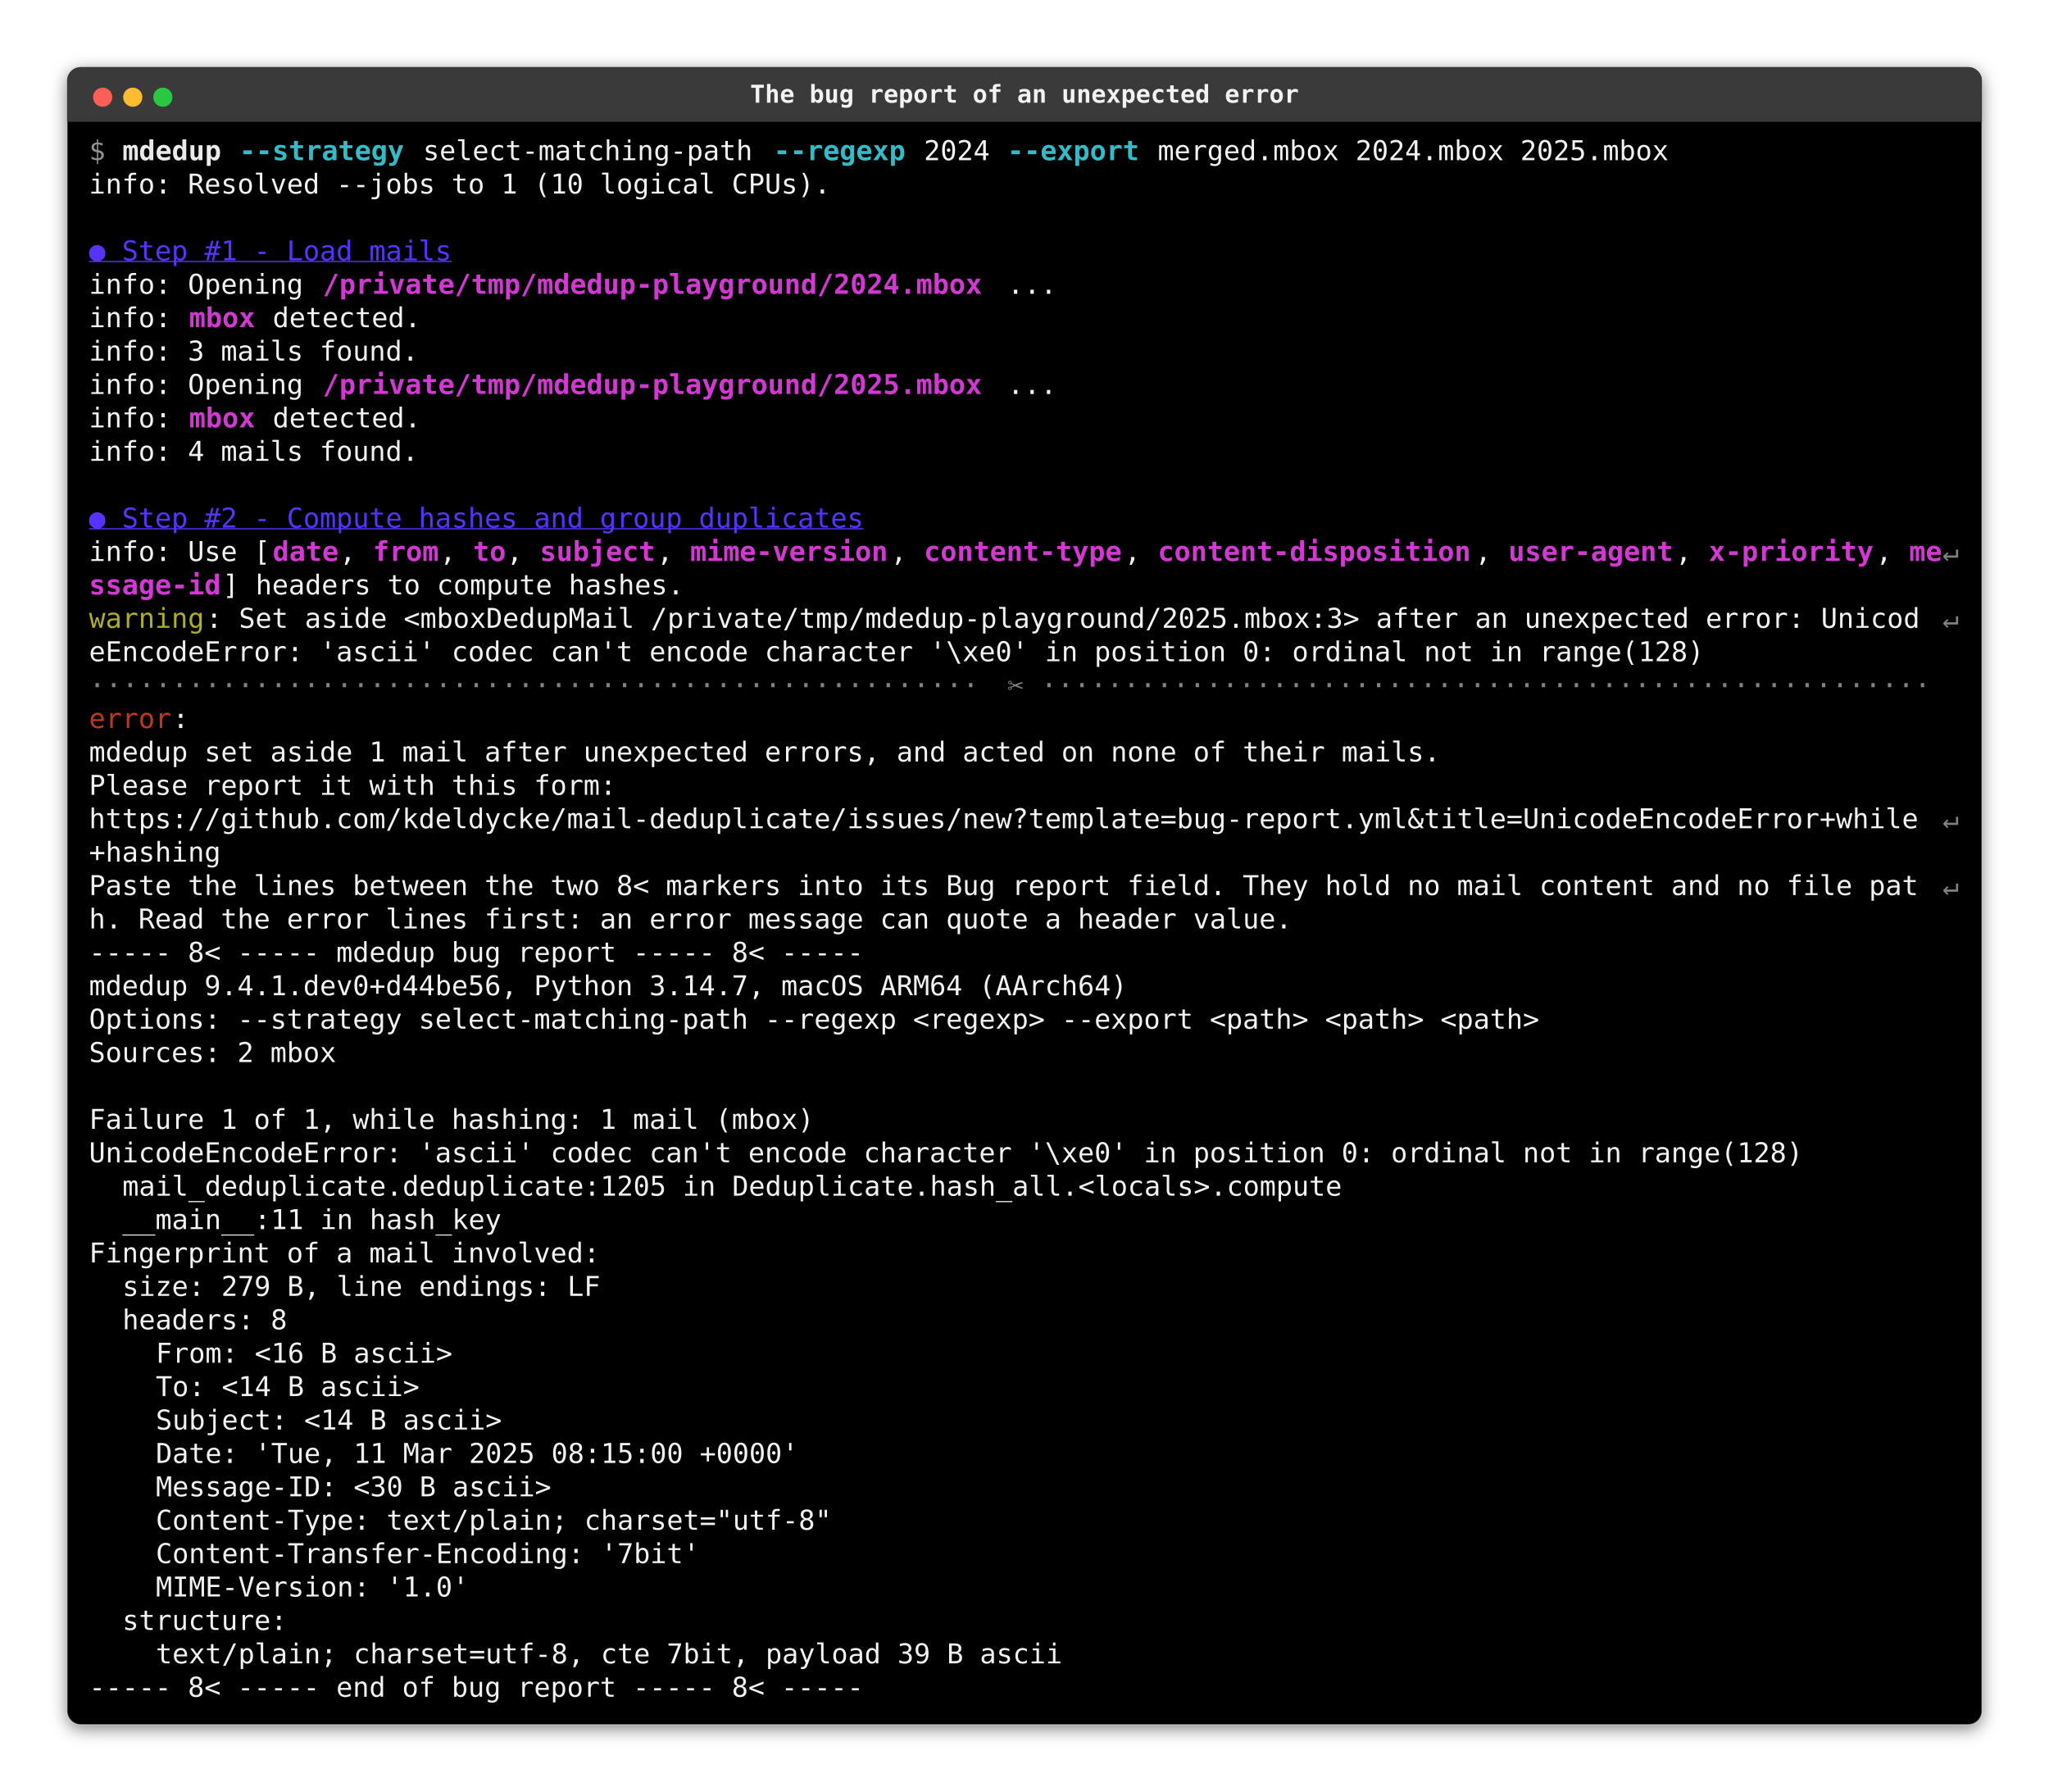
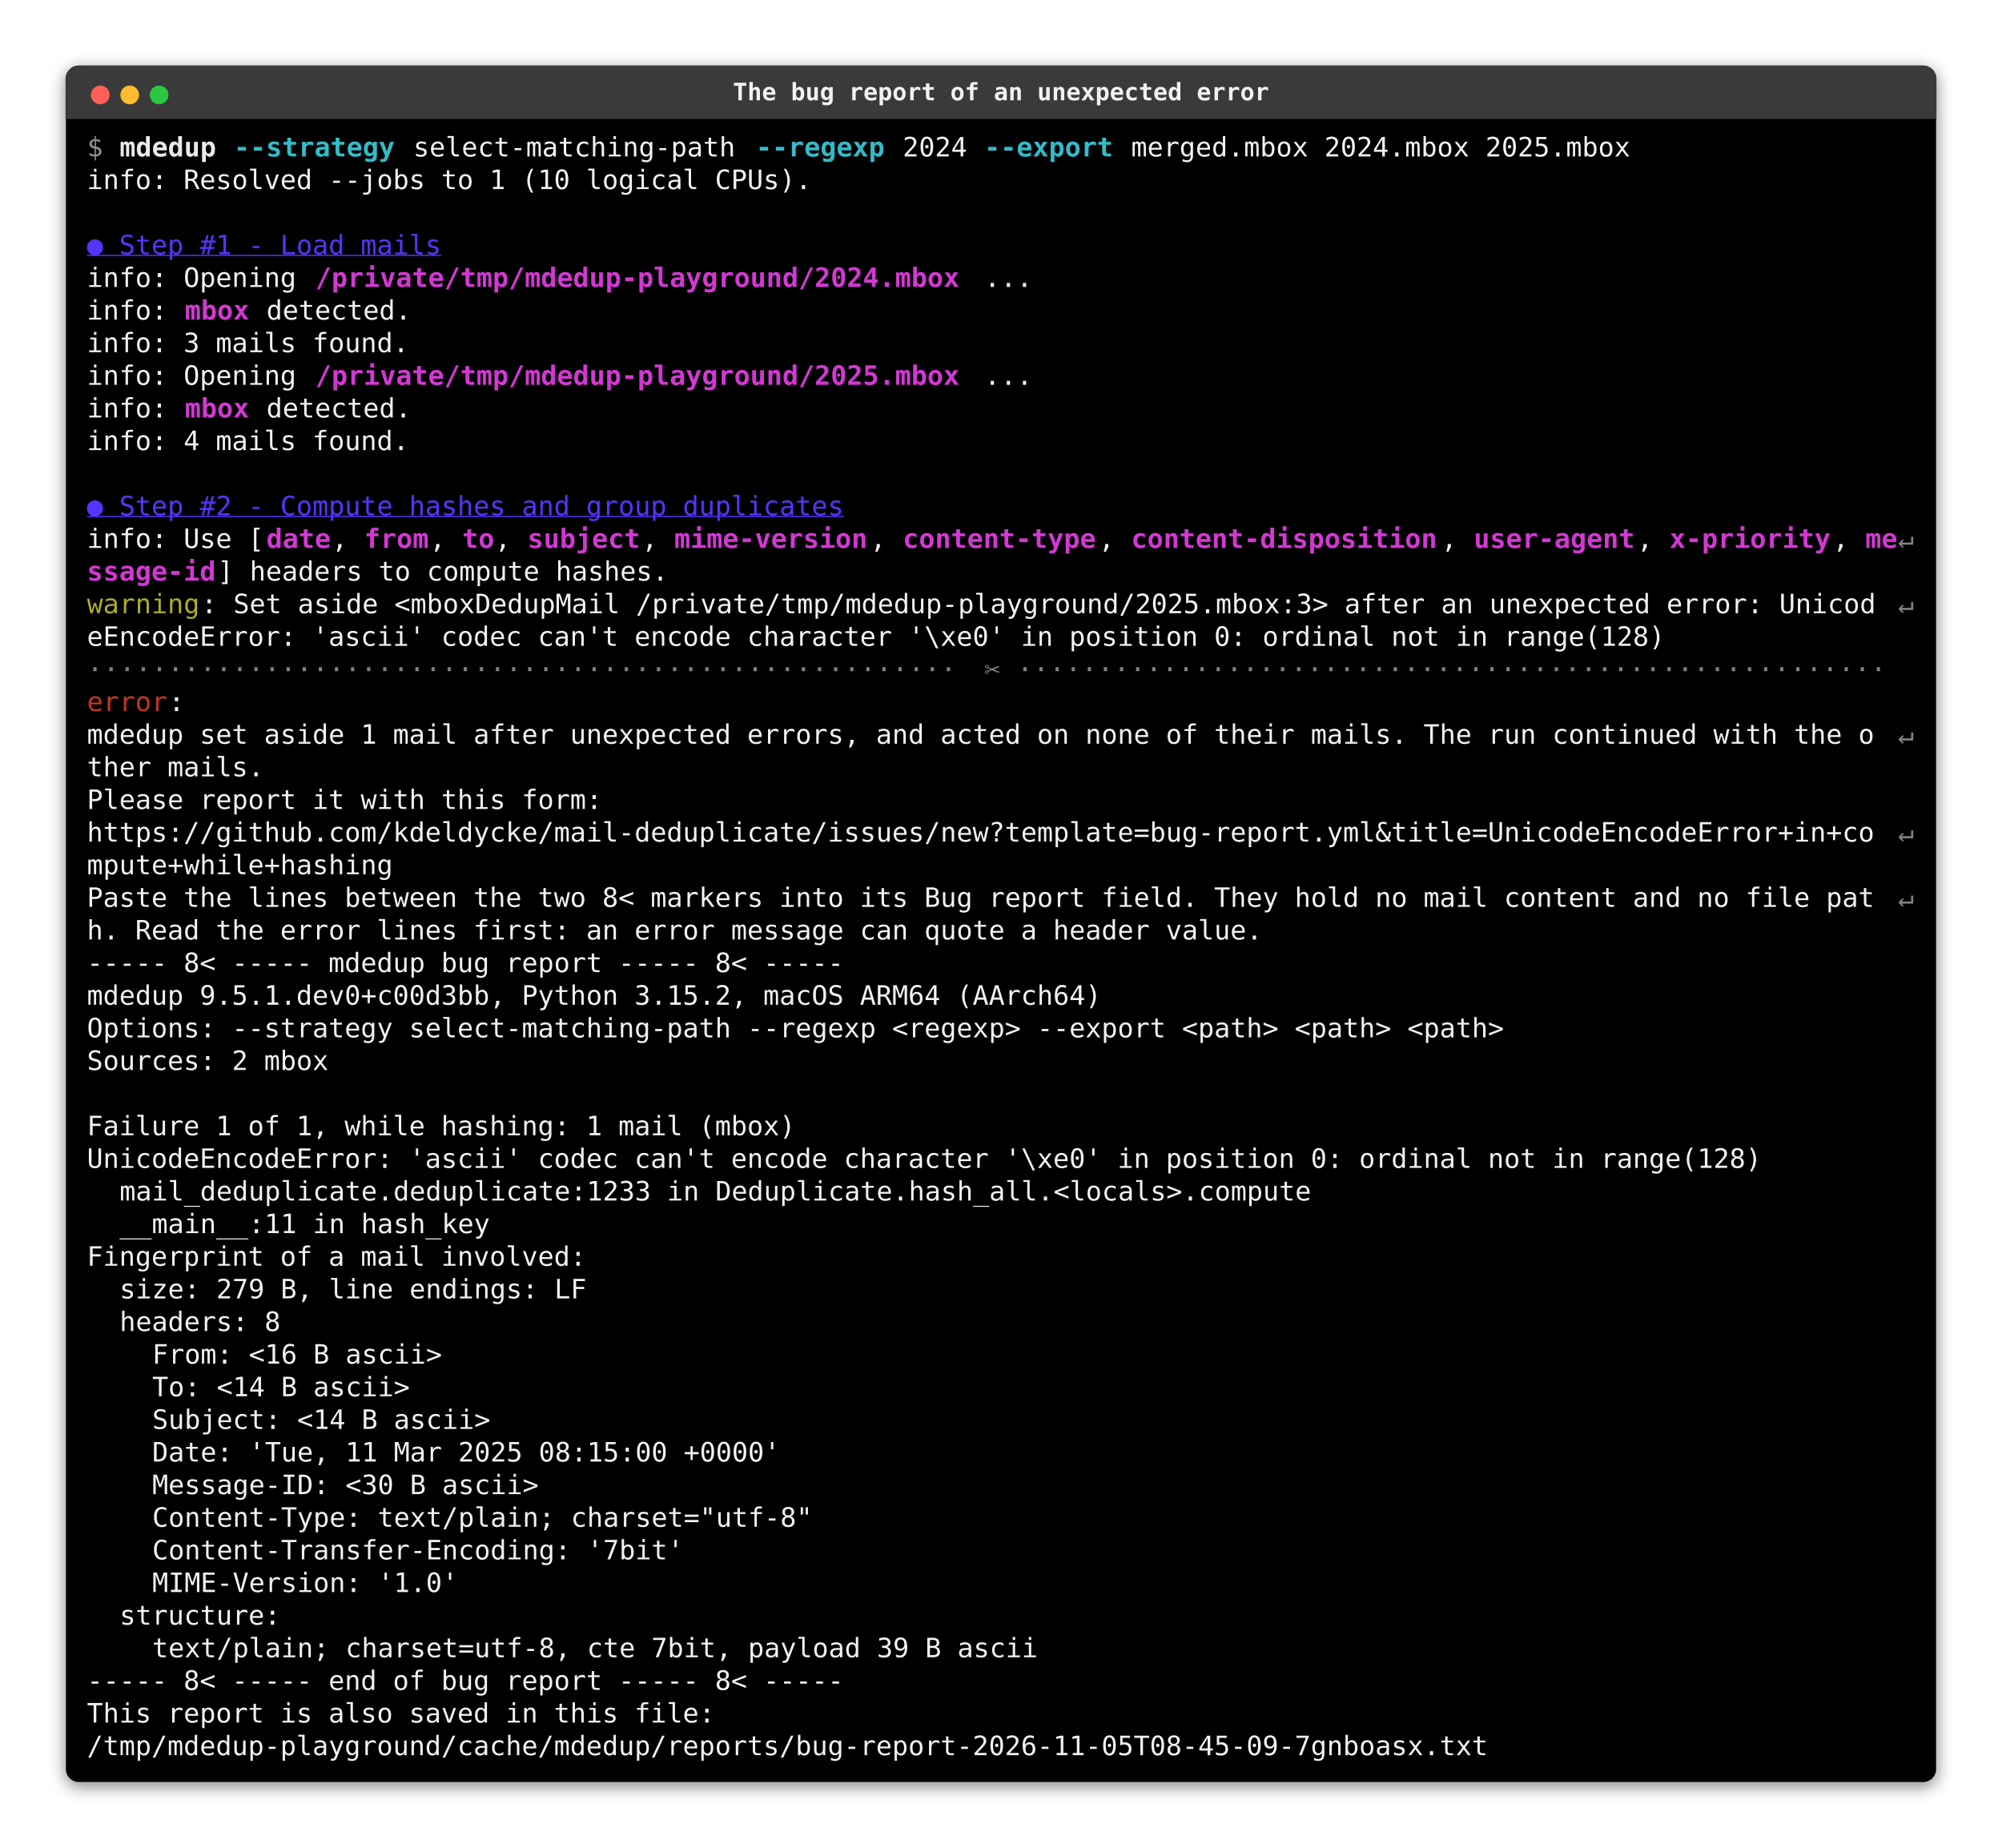
- <svg xmlns="http://www.w3.org/2000/svg" viewBox="0 0 1497 1308.8">
+ <svg xmlns="http://www.w3.org/2000/svg" viewBox="0 0 1497 1382">
  <style>
    .mdedup-bug-report-cli-matrix {
        font-family: 'SF Mono', Menlo, Monaco, monospace;
        font-size: 20px;
        line-height: 24.4px;
        font-variant-east-asian: full-width;
    }
    .mdedup-bug-report-cli-title {
        font-size: 18px;
        font-weight: bold;
        font-family: 'SF Mono', Menlo, Monaco, monospace;
    }
    .mdedup-bug-report-cli-r1 { fill: #919191 }
    .mdedup-bug-report-cli-r2 { fill: #e9ebeb;font-weight: bold }
    .mdedup-bug-report-cli-r3 { fill: #33bbc8;font-weight: bold }
    .mdedup-bug-report-cli-r4 { fill: #f2f2f2 }
    .mdedup-bug-report-cli-r5 { fill: #5833ff;text-decoration: underline }
    .mdedup-bug-report-cli-r6 { fill: #d338d3;font-weight: bold }
    .mdedup-bug-report-cli-r7 { fill: #818383 }
    .mdedup-bug-report-cli-r8 { fill: #adad27 }
    .mdedup-bug-report-cli-r9 { fill: #c23621 }
</style>
  <defs>
    <clipPath id="mdedup-bug-report-cli-clip">
-       <rect x="65" y="97" width="1366.4" height="1146.8" />
+       <rect x="65" y="97" width="1366.4" height="1220" />
    </clipPath>
    <filter id="mdedup-bug-report-cli-shadow" x="-50%" y="-50%" width="200%" height="200%">
      <feGaussianBlur in="SourceAlpha" stdDeviation="6" />
      <feOffset dx="0" dy="3" result="cast" />
      <feFlood flood-color="rgba(0,0,0,0.5)" />
      <feComposite in2="cast" operator="in" result="shadow" />
      <feComposite in="shadow" in2="SourceAlpha" operator="out" />
    </filter>
  </defs>
-   <rect filter="url(#mdedup-bug-report-cli-shadow)" x="49" y="49" width="1399" height="1210.8" rx="10" />
-   <rect fill="#000000" stroke="rgba(255,255,255,0.35)" stroke-width="1" x="49" y="49" width="1399" height="1210.8" rx="10" />
+   <rect filter="url(#mdedup-bug-report-cli-shadow)" x="49" y="49" width="1399" height="1284" rx="10" />
+   <rect fill="#000000" stroke="rgba(255,255,255,0.35)" stroke-width="1" x="49" y="49" width="1399" height="1284" rx="10" />
  <path fill="#3a3a3a" d="M59,49 H1438 A10,10 0 0 1 1448,59 V89 H49 V59 A10,10 0 0 1 59,49 Z" />
  <g transform="translate(49, 49)">
    <g transform="translate(26,22)">
      <circle cx="0" cy="0" r="7" fill="#ff5f57" />
      <circle cx="22" cy="0" r="7" fill="#febc2e" />
      <circle cx="44" cy="0" r="7" fill="#28c840" />
    </g>
  </g>
  <text class="mdedup-bug-report-cli-title" fill="#f2f2f2" font-family="monospace" font-size="18" font-weight="bold" text-anchor="middle" x="748.5" y="75">The bug report of an unexpected error</text>
  <g clip-path="url(#mdedup-bug-report-cli-clip)">
    <g transform="translate(65, 97)">
      <g class="mdedup-bug-report-cli-matrix" font-family="monospace" font-size="20" fill="#f2f2f2">
        <text class="mdedup-bug-report-cli-r1" x="0" textLength="12.2" y="20">$</text>
        <text class="mdedup-bug-report-cli-r2" x="24.4" textLength="73.2" y="20">mdedup</text>
        <text class="mdedup-bug-report-cli-r3" x="109.8" textLength="122" y="20">--strategy</text>
        <text class="mdedup-bug-report-cli-r4" x="244" textLength="244" y="20">select-matching-path</text>
        <text class="mdedup-bug-report-cli-r3" x="500.2" textLength="97.6" y="20">--regexp</text>
        <text class="mdedup-bug-report-cli-r4" x="610" textLength="48.8" y="20">2024</text>
        <text class="mdedup-bug-report-cli-r3" x="671" textLength="97.6" y="20">--export</text>
        <text class="mdedup-bug-report-cli-r4" x="780.8" textLength="378.2" y="20">merged.mbox 2024.mbox 2025.mbox</text>
        <text class="mdedup-bug-report-cli-r4" x="0" textLength="549" y="44.4">info: Resolved --jobs to 1 (10 logical CPUs).</text>
        <text class="mdedup-bug-report-cli-r5" x="0" textLength="268.4" y="93.2">● Step #1 - Load mails</text>
        <text class="mdedup-bug-report-cli-r4" x="0" textLength="158.6" y="117.6">info: Opening</text>
        <text class="mdedup-bug-report-cli-r6" x="170.8" textLength="488" y="117.6">/private/tmp/mdedup-playground/2024.mbox</text>
        <text class="mdedup-bug-report-cli-r4" x="671" textLength="36.6" y="117.6">...</text>
        <text class="mdedup-bug-report-cli-r4" x="0" textLength="61" y="142">info:</text>
        <text class="mdedup-bug-report-cli-r6" x="73.2" textLength="48.8" y="142">mbox</text>
        <text class="mdedup-bug-report-cli-r4" x="134.2" textLength="109.8" y="142">detected.</text>
        <text class="mdedup-bug-report-cli-r4" x="0" textLength="244" y="166.4">info: 3 mails found.</text>
        <text class="mdedup-bug-report-cli-r4" x="0" textLength="158.6" y="190.8">info: Opening</text>
        <text class="mdedup-bug-report-cli-r6" x="170.8" textLength="488" y="190.8">/private/tmp/mdedup-playground/2025.mbox</text>
        <text class="mdedup-bug-report-cli-r4" x="671" textLength="36.6" y="190.8">...</text>
        <text class="mdedup-bug-report-cli-r4" x="0" textLength="61" y="215.2">info:</text>
        <text class="mdedup-bug-report-cli-r6" x="73.2" textLength="48.8" y="215.2">mbox</text>
        <text class="mdedup-bug-report-cli-r4" x="134.2" textLength="109.8" y="215.2">detected.</text>
        <text class="mdedup-bug-report-cli-r4" x="0" textLength="244" y="239.6">info: 4 mails found.</text>
        <text class="mdedup-bug-report-cli-r5" x="0" textLength="573.4" y="288.4">● Step #2 - Compute hashes and group duplicates</text>
        <text class="mdedup-bug-report-cli-r4" x="0" textLength="134.2" y="312.8">info: Use [</text>
        <text class="mdedup-bug-report-cli-r6" x="134.2" textLength="48.8" y="312.8">date</text>
        <text class="mdedup-bug-report-cli-r4" x="183" textLength="12.2" y="312.8">,</text>
        <text class="mdedup-bug-report-cli-r6" x="207.4" textLength="48.8" y="312.8">from</text>
        <text class="mdedup-bug-report-cli-r4" x="256.2" textLength="12.2" y="312.8">,</text>
        <text class="mdedup-bug-report-cli-r6" x="280.6" textLength="24.4" y="312.8">to</text>
        <text class="mdedup-bug-report-cli-r4" x="305" textLength="12.2" y="312.8">,</text>
        <text class="mdedup-bug-report-cli-r6" x="329.4" textLength="85.4" y="312.8">subject</text>
        <text class="mdedup-bug-report-cli-r4" x="414.8" textLength="12.2" y="312.8">,</text>
        <text class="mdedup-bug-report-cli-r6" x="439.2" textLength="146.4" y="312.8">mime-version</text>
        <text class="mdedup-bug-report-cli-r4" x="585.6" textLength="12.2" y="312.8">,</text>
        <text class="mdedup-bug-report-cli-r6" x="610" textLength="146.4" y="312.8">content-type</text>
        <text class="mdedup-bug-report-cli-r4" x="756.4" textLength="12.2" y="312.8">,</text>
        <text class="mdedup-bug-report-cli-r6" x="780.8" textLength="231.8" y="312.8">content-disposition</text>
        <text class="mdedup-bug-report-cli-r4" x="1012.6" textLength="12.2" y="312.8">,</text>
        <text class="mdedup-bug-report-cli-r6" x="1037" textLength="122" y="312.8">user-agent</text>
        <text class="mdedup-bug-report-cli-r4" x="1159" textLength="12.2" y="312.8">,</text>
        <text class="mdedup-bug-report-cli-r6" x="1183.4" textLength="122" y="312.8">x-priority</text>
        <text class="mdedup-bug-report-cli-r4" x="1305.4" textLength="12.2" y="312.8">,</text>
        <text class="mdedup-bug-report-cli-r6" x="1329.8" textLength="24.4" y="312.8">me</text>
        <text class="mdedup-bug-report-cli-r7" x="1354.2" textLength="12.2" y="312.8">↵</text>
        <text class="mdedup-bug-report-cli-r6" x="0" textLength="97.6" y="337.2">ssage-id</text>
        <text class="mdedup-bug-report-cli-r4" x="97.6" textLength="341.6" y="337.2">] headers to compute hashes.</text>
        <text class="mdedup-bug-report-cli-r8" x="0" textLength="85.4" y="361.6">warning</text>
        <text class="mdedup-bug-report-cli-r4" x="85.4" textLength="1268.8" y="361.6">: Set aside &lt;mboxDedupMail /private/tmp/mdedup-playground/2025.mbox:3&gt; after an unexpected error: Unicod</text>
        <text class="mdedup-bug-report-cli-r7" x="1354.2" textLength="12.2" y="361.6">↵</text>
        <text class="mdedup-bug-report-cli-r4" x="0" textLength="1195.6" y="386">eEncodeError: 'ascii' codec can't encode character '\xe0' in position 0: ordinal not in range(128)</text>
        <text class="mdedup-bug-report-cli-r7" x="0" textLength="658.8" y="410.4">······················································</text>
        <text class="mdedup-bug-report-cli-r7" x="671" textLength="12.2" y="410.4">✂</text>
        <text class="mdedup-bug-report-cli-r7" x="695.4" textLength="658.8" y="410.4">······················································</text>
        <text class="mdedup-bug-report-cli-r9" x="0" textLength="61" y="434.8">error</text>
        <text class="mdedup-bug-report-cli-r4" x="61" textLength="12.2" y="434.8">:</text>
-         <text class="mdedup-bug-report-cli-r4" x="0" textLength="1000.4" y="459.2">mdedup set aside 1 mail after unexpected errors, and acted on none of their mails.</text>
-         <text class="mdedup-bug-report-cli-r4" x="0" textLength="390.4" y="483.6">Please report it with this form:</text>
-         <text class="mdedup-bug-report-cli-r4" x="0" textLength="1354.2" y="508">https://github.com/kdeldycke/mail-deduplicate/issues/new?template=bug-report.yml&amp;title=UnicodeEncodeError+while</text>
-         <text class="mdedup-bug-report-cli-r7" x="1354.2" textLength="12.2" y="508">↵</text>
-         <text class="mdedup-bug-report-cli-r4" x="0" textLength="97.6" y="532.4">+hashing</text>
-         <text class="mdedup-bug-report-cli-r4" x="0" textLength="1354.2" y="556.8">Paste the lines between the two 8&lt; markers into its Bug report field. They hold no mail content and no file pat</text>
-         <text class="mdedup-bug-report-cli-r7" x="1354.2" textLength="12.2" y="556.8">↵</text>
-         <text class="mdedup-bug-report-cli-r4" x="0" textLength="890.6" y="581.2">h. Read the error lines first: an error message can quote a header value.</text>
-         <text class="mdedup-bug-report-cli-r4" x="0" textLength="573.4" y="605.6">----- 8&lt; ----- mdedup bug report ----- 8&lt; -----</text>
-         <text class="mdedup-bug-report-cli-r4" x="0" textLength="768.6" y="630">mdedup 9.4.1.dev0+d44be56, Python 3.14.7, macOS ARM64 (AArch64)</text>
-         <text class="mdedup-bug-report-cli-r4" x="0" textLength="1073.6" y="654.4">Options: --strategy select-matching-path --regexp &lt;regexp&gt; --export &lt;path&gt; &lt;path&gt; &lt;path&gt;</text>
-         <text class="mdedup-bug-report-cli-r4" x="0" textLength="183" y="678.8">Sources: 2 mbox</text>
-         <text class="mdedup-bug-report-cli-r4" x="0" textLength="536.8" y="727.6">Failure 1 of 1, while hashing: 1 mail (mbox)</text>
-         <text class="mdedup-bug-report-cli-r4" x="0" textLength="1268.8" y="752">UnicodeEncodeError: 'ascii' codec can't encode character '\xe0' in position 0: ordinal not in range(128)</text>
-         <text class="mdedup-bug-report-cli-r4" x="24.4" textLength="902.8" y="776.4">mail_deduplicate.deduplicate:1205 in Deduplicate.hash_all.&lt;locals&gt;.compute</text>
-         <text class="mdedup-bug-report-cli-r4" x="24.4" textLength="280.6" y="800.8">__main__:11 in hash_key</text>
-         <text class="mdedup-bug-report-cli-r4" x="0" textLength="378.2" y="825.2">Fingerprint of a mail involved:</text>
-         <text class="mdedup-bug-report-cli-r4" x="24.4" textLength="353.8" y="849.6">size: 279 B, line endings: LF</text>
-         <text class="mdedup-bug-report-cli-r4" x="24.4" textLength="122" y="874">headers: 8</text>
-         <text class="mdedup-bug-report-cli-r4" x="48.8" textLength="219.6" y="898.4">From: &lt;16 B ascii&gt;</text>
-         <text class="mdedup-bug-report-cli-r4" x="48.8" textLength="195.2" y="922.8">To: &lt;14 B ascii&gt;</text>
-         <text class="mdedup-bug-report-cli-r4" x="48.8" textLength="256.2" y="947.2">Subject: &lt;14 B ascii&gt;</text>
-         <text class="mdedup-bug-report-cli-r4" x="48.8" textLength="475.8" y="971.6">Date: 'Tue, 11 Mar 2025 08:15:00 +0000'</text>
-         <text class="mdedup-bug-report-cli-r4" x="48.8" textLength="292.8" y="996">Message-ID: &lt;30 B ascii&gt;</text>
-         <text class="mdedup-bug-report-cli-r4" x="48.8" textLength="500.2" y="1020.4">Content-Type: text/plain; charset="utf-8"</text>
-         <text class="mdedup-bug-report-cli-r4" x="48.8" textLength="402.6" y="1044.8">Content-Transfer-Encoding: '7bit'</text>
-         <text class="mdedup-bug-report-cli-r4" x="48.8" textLength="231.8" y="1069.2">MIME-Version: '1.0'</text>
-         <text class="mdedup-bug-report-cli-r4" x="24.4" textLength="122" y="1093.6">structure:</text>
-         <text class="mdedup-bug-report-cli-r4" x="48.8" textLength="671" y="1118">text/plain; charset=utf-8, cte 7bit, payload 39 B ascii</text>
-         <text class="mdedup-bug-report-cli-r4" x="0" textLength="573.4" y="1142.4">----- 8&lt; ----- end of bug report ----- 8&lt; -----</text>
+         <text class="mdedup-bug-report-cli-r4" x="0" textLength="1354.2" y="459.2">mdedup set aside 1 mail after unexpected errors, and acted on none of their mails. The run continued with the o</text>
+         <text class="mdedup-bug-report-cli-r7" x="1354.2" textLength="12.2" y="459.2">↵</text>
+         <text class="mdedup-bug-report-cli-r4" x="0" textLength="134.2" y="483.6">ther mails.</text>
+         <text class="mdedup-bug-report-cli-r4" x="0" textLength="390.4" y="508">Please report it with this form:</text>
+         <text class="mdedup-bug-report-cli-r4" x="0" textLength="1354.2" y="532.4">https://github.com/kdeldycke/mail-deduplicate/issues/new?template=bug-report.yml&amp;title=UnicodeEncodeError+in+co</text>
+         <text class="mdedup-bug-report-cli-r7" x="1354.2" textLength="12.2" y="532.4">↵</text>
+         <text class="mdedup-bug-report-cli-r4" x="0" textLength="231.8" y="556.8">mpute+while+hashing</text>
+         <text class="mdedup-bug-report-cli-r4" x="0" textLength="1354.2" y="581.2">Paste the lines between the two 8&lt; markers into its Bug report field. They hold no mail content and no file pat</text>
+         <text class="mdedup-bug-report-cli-r7" x="1354.2" textLength="12.2" y="581.2">↵</text>
+         <text class="mdedup-bug-report-cli-r4" x="0" textLength="890.6" y="605.6">h. Read the error lines first: an error message can quote a header value.</text>
+         <text class="mdedup-bug-report-cli-r4" x="0" textLength="573.4" y="630">----- 8&lt; ----- mdedup bug report ----- 8&lt; -----</text>
+         <text class="mdedup-bug-report-cli-r4" x="0" textLength="768.6" y="654.4">mdedup 9.5.1.dev0+c00d3bb, Python 3.15.2, macOS ARM64 (AArch64)</text>
+         <text class="mdedup-bug-report-cli-r4" x="0" textLength="1073.6" y="678.8">Options: --strategy select-matching-path --regexp &lt;regexp&gt; --export &lt;path&gt; &lt;path&gt; &lt;path&gt;</text>
+         <text class="mdedup-bug-report-cli-r4" x="0" textLength="183" y="703.2">Sources: 2 mbox</text>
+         <text class="mdedup-bug-report-cli-r4" x="0" textLength="536.8" y="752">Failure 1 of 1, while hashing: 1 mail (mbox)</text>
+         <text class="mdedup-bug-report-cli-r4" x="0" textLength="1268.8" y="776.4">UnicodeEncodeError: 'ascii' codec can't encode character '\xe0' in position 0: ordinal not in range(128)</text>
+         <text class="mdedup-bug-report-cli-r4" x="24.4" textLength="902.8" y="800.8">mail_deduplicate.deduplicate:1233 in Deduplicate.hash_all.&lt;locals&gt;.compute</text>
+         <text class="mdedup-bug-report-cli-r4" x="24.4" textLength="280.6" y="825.2">__main__:11 in hash_key</text>
+         <text class="mdedup-bug-report-cli-r4" x="0" textLength="378.2" y="849.6">Fingerprint of a mail involved:</text>
+         <text class="mdedup-bug-report-cli-r4" x="24.4" textLength="353.8" y="874">size: 279 B, line endings: LF</text>
+         <text class="mdedup-bug-report-cli-r4" x="24.4" textLength="122" y="898.4">headers: 8</text>
+         <text class="mdedup-bug-report-cli-r4" x="48.8" textLength="219.6" y="922.8">From: &lt;16 B ascii&gt;</text>
+         <text class="mdedup-bug-report-cli-r4" x="48.8" textLength="195.2" y="947.2">To: &lt;14 B ascii&gt;</text>
+         <text class="mdedup-bug-report-cli-r4" x="48.8" textLength="256.2" y="971.6">Subject: &lt;14 B ascii&gt;</text>
+         <text class="mdedup-bug-report-cli-r4" x="48.8" textLength="475.8" y="996">Date: 'Tue, 11 Mar 2025 08:15:00 +0000'</text>
+         <text class="mdedup-bug-report-cli-r4" x="48.8" textLength="292.8" y="1020.4">Message-ID: &lt;30 B ascii&gt;</text>
+         <text class="mdedup-bug-report-cli-r4" x="48.8" textLength="500.2" y="1044.8">Content-Type: text/plain; charset="utf-8"</text>
+         <text class="mdedup-bug-report-cli-r4" x="48.8" textLength="402.6" y="1069.2">Content-Transfer-Encoding: '7bit'</text>
+         <text class="mdedup-bug-report-cli-r4" x="48.8" textLength="231.8" y="1093.6">MIME-Version: '1.0'</text>
+         <text class="mdedup-bug-report-cli-r4" x="24.4" textLength="122" y="1118">structure:</text>
+         <text class="mdedup-bug-report-cli-r4" x="48.8" textLength="671" y="1142.4">text/plain; charset=utf-8, cte 7bit, payload 39 B ascii</text>
+         <text class="mdedup-bug-report-cli-r4" x="0" textLength="573.4" y="1166.8">----- 8&lt; ----- end of bug report ----- 8&lt; -----</text>
+         <text class="mdedup-bug-report-cli-r4" x="0" textLength="475.8" y="1191.2">This report is also saved in this file:</text>
+         <text class="mdedup-bug-report-cli-r4" x="0" textLength="1061.4" y="1215.6">/tmp/mdedup-playground/cache/mdedup/reports/bug-report-2026-11-05T08-45-09-7gnboasx.txt</text>
      </g>
    </g>
  </g>
</svg>
